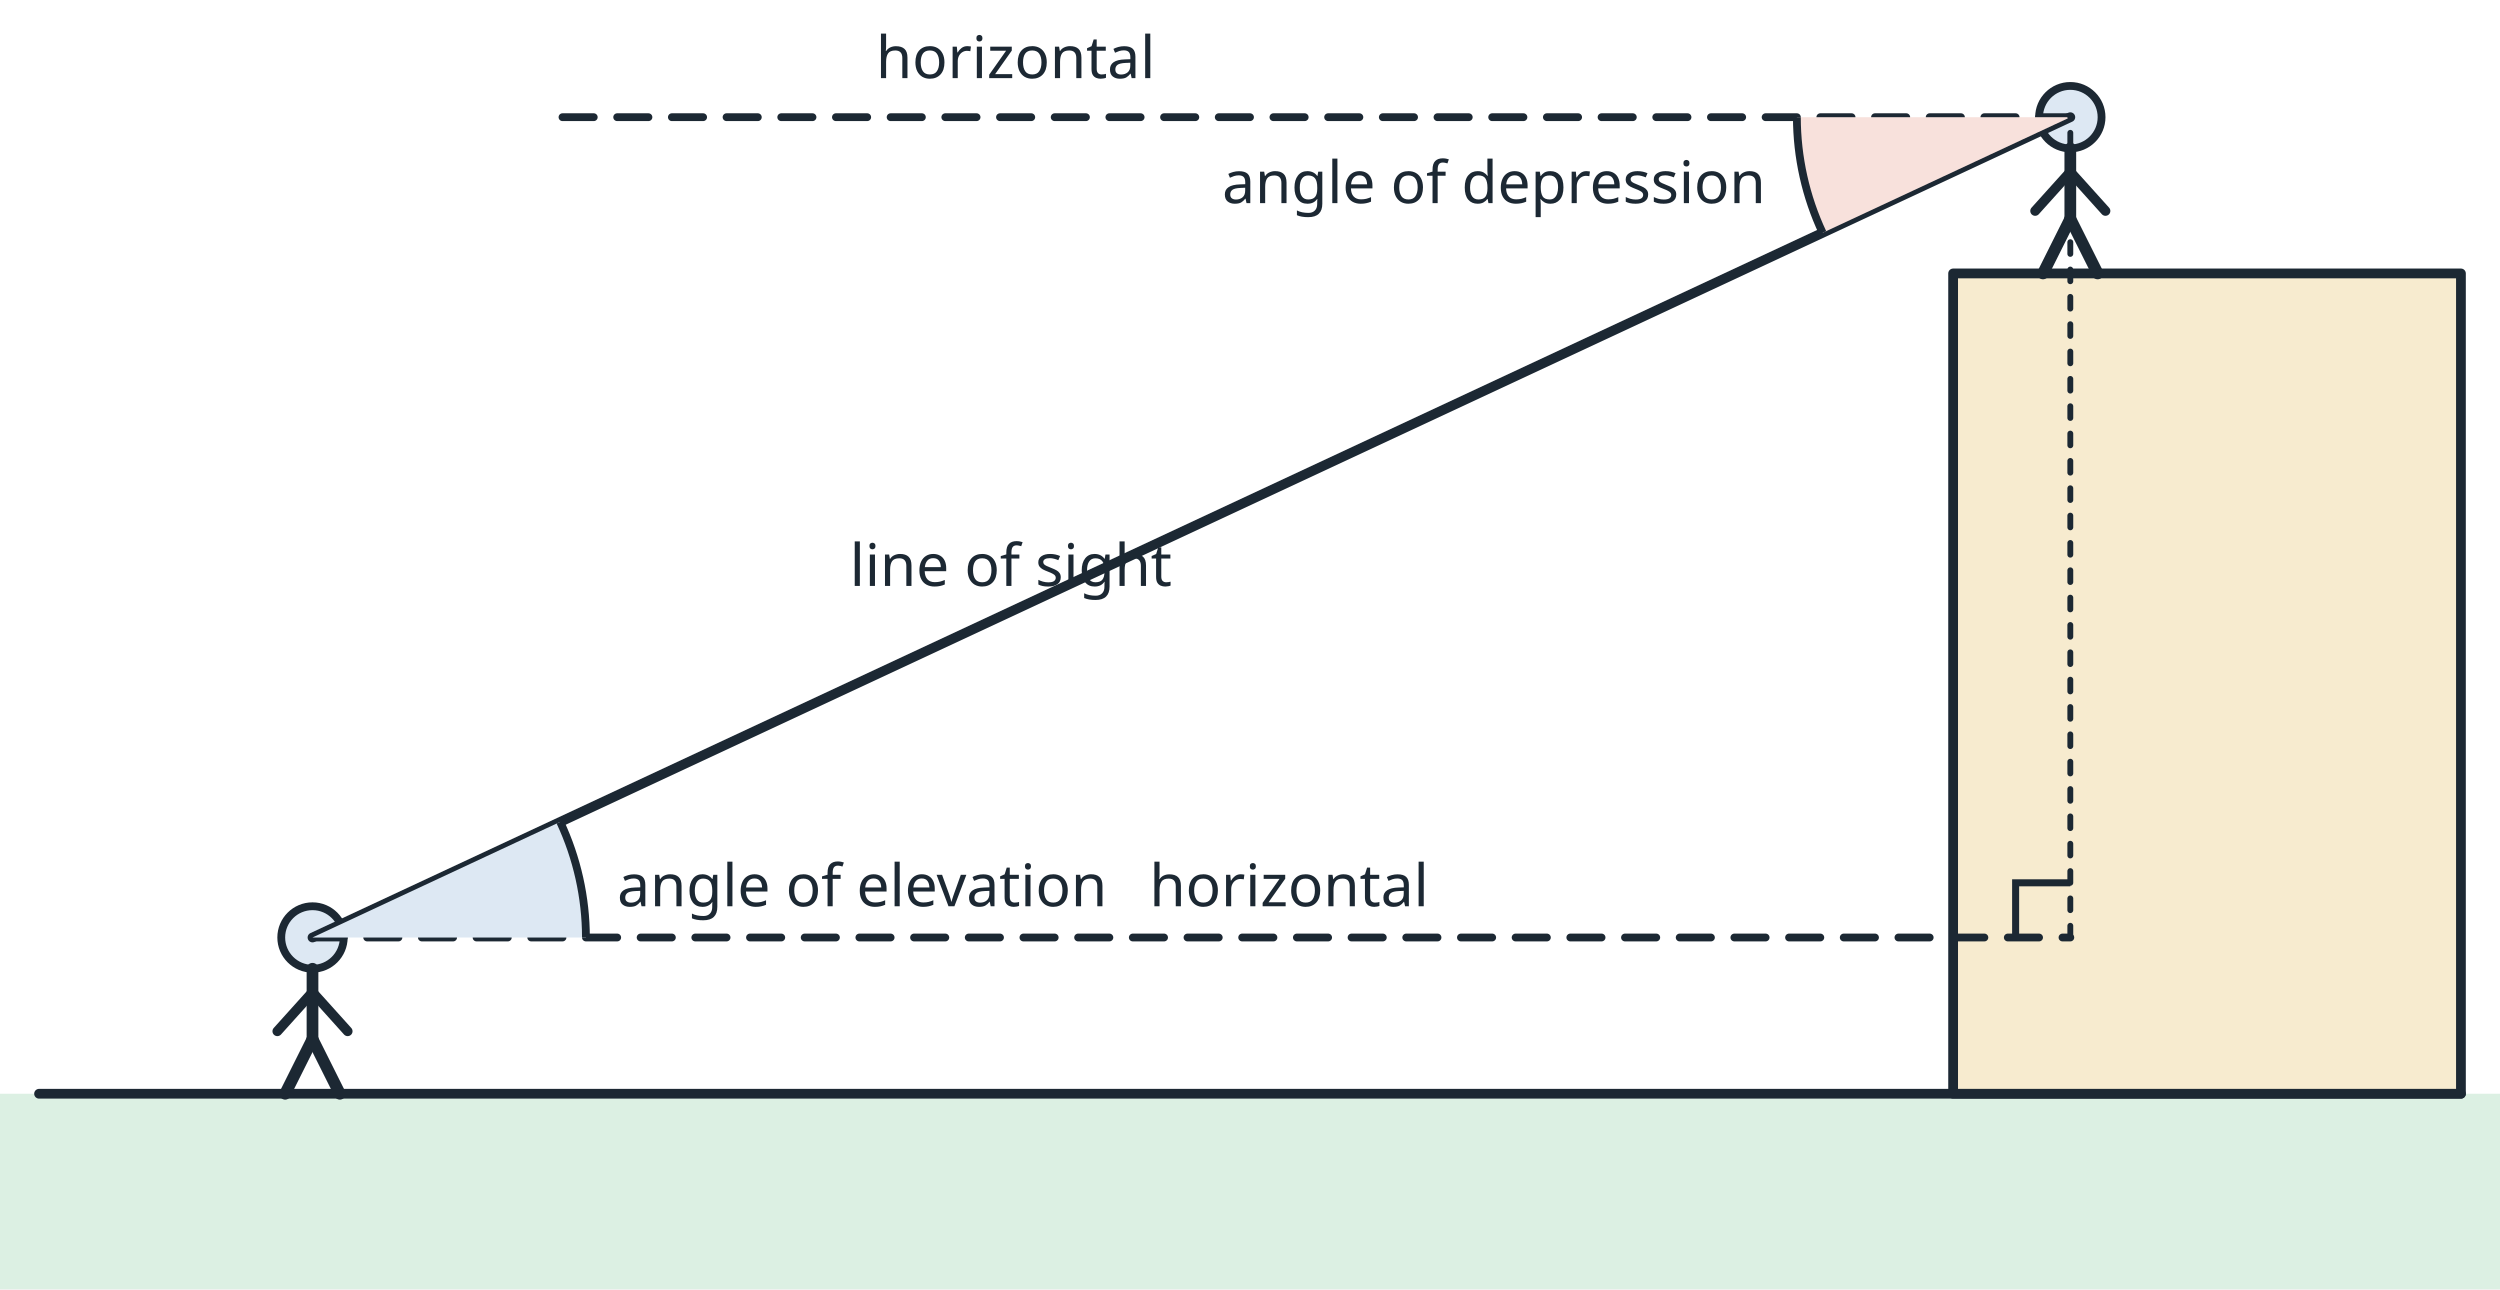
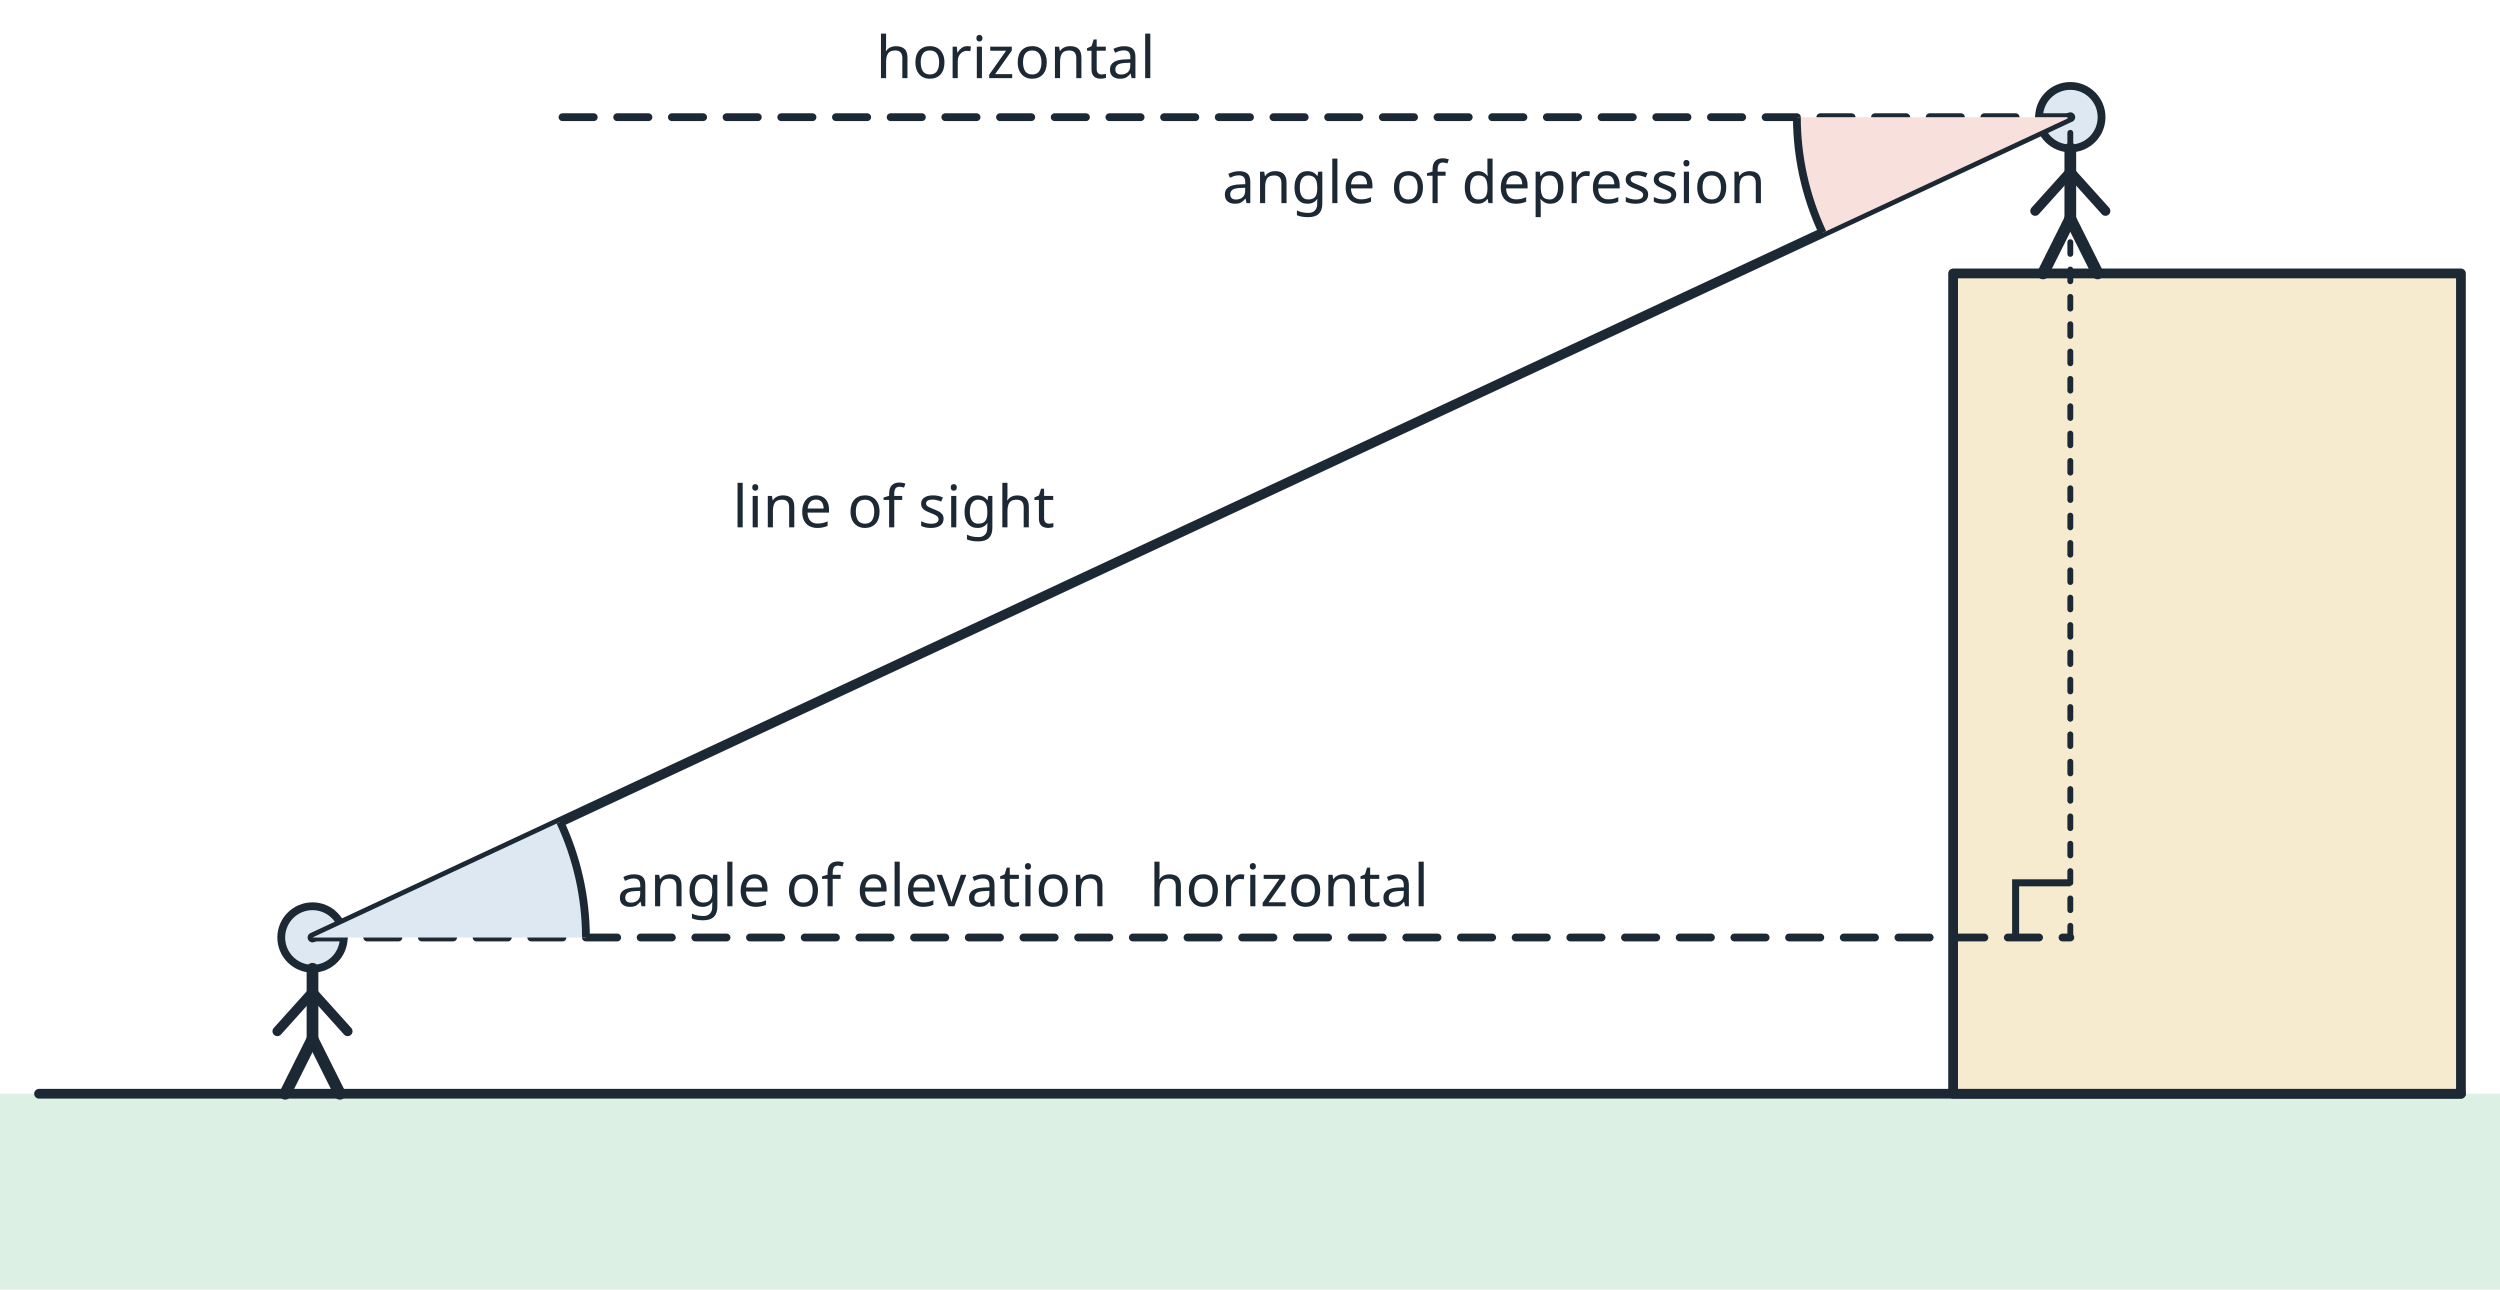
<svg xmlns="http://www.w3.org/2000/svg" viewBox="0 0 640 330" width="640" height="330" font-family="sans-serif">
  <rect width="640" height="330" fill="#ffffff" />
  <rect x="0" y="280" width="640" height="50" fill="#dcf0e3" />
  <line x1="10.0" y1="280.0" x2="630.0" y2="280.0" stroke="#1c2833" stroke-width="2.5" stroke-linecap="round" />
  <polygon points="500.0,280.0 500.0,70.0 630.0,70.0 630.0,280.0" fill="#f7ebcf" stroke="#1c2833" stroke-width="2.5" stroke-linejoin="round" />
  <circle cx="80" cy="240" r="8" fill="#dde8f3" stroke="#1c2833" stroke-width="2" />
  <line x1="80.0" y1="248.0" x2="80.0" y2="266.0" stroke="#1c2833" stroke-width="3" stroke-linecap="round" />
  <line x1="80.0" y1="266.0" x2="73.0" y2="280.0" stroke="#1c2833" stroke-width="3" stroke-linecap="round" />
  <line x1="80.0" y1="266.0" x2="87.0" y2="280.0" stroke="#1c2833" stroke-width="3" stroke-linecap="round" />
  <line x1="80.0" y1="254.0" x2="71.0" y2="264.0" stroke="#1c2833" stroke-width="2.5" stroke-linecap="round" />
  <line x1="80.0" y1="254.0" x2="89.0" y2="264.0" stroke="#1c2833" stroke-width="2.5" stroke-linecap="round" />
  <circle cx="530" cy="30" r="8" fill="#dde8f3" stroke="#1c2833" stroke-width="2" />
  <line x1="530.0" y1="38.0" x2="530.0" y2="56.0" stroke="#1c2833" stroke-width="3" stroke-linecap="round" />
  <line x1="530.0" y1="56.0" x2="523.0" y2="70.0" stroke="#1c2833" stroke-width="3" stroke-linecap="round" />
  <line x1="530.0" y1="56.0" x2="537.0" y2="70.0" stroke="#1c2833" stroke-width="3" stroke-linecap="round" />
  <line x1="530.0" y1="44.0" x2="521.0" y2="54.0" stroke="#1c2833" stroke-width="2.5" stroke-linecap="round" />
  <line x1="530.0" y1="44.0" x2="539.0" y2="54.0" stroke="#1c2833" stroke-width="2.5" stroke-linecap="round" />
  <line x1="80.0" y1="240.0" x2="530.0" y2="30.0" stroke="#1c2833" stroke-width="2.5" stroke-linecap="round" />
  <line x1="80.0" y1="240.0" x2="530.0" y2="240.0" stroke="#1c2833" stroke-width="2" stroke-dasharray="8 6" stroke-linecap="round" />
  <line x1="530.0" y1="30.0" x2="140.0" y2="30.0" stroke="#1c2833" stroke-width="2" stroke-dasharray="8 6" stroke-linecap="round" />
  <path d="M80.0,240.0 L150.0,240.0 A70,70 0 0 0 143.4,210.4 Z" fill="#dde8f3" stroke="none" />
  <path d="M150.0,240.0 A70,70 0 0 0 143.4,210.4" fill="none" stroke="#1c2833" stroke-width="2" />
  <path d="M530.0,30.0 L460.0,30.0 A70,70 0 0 0 466.6,59.6 Z" fill="#f8e1dc" stroke="none" />
  <path d="M460.0,30.0 A70,70 0 0 0 466.6,59.6" fill="none" stroke="#1c2833" stroke-width="2" />
  <polyline points="516.0,240.0 516.0,226.0 530.0,226.0" fill="none" stroke="#1c2833" stroke-width="1.8" />
  <line x1="530.0" y1="240.0" x2="530.0" y2="30.0" stroke="#1c2833" stroke-width="1.5" stroke-dasharray="3 4" stroke-linecap="round" />
  <text x="158.0" y="232.0" font-size="15" text-anchor="start" fill="#1c2833">angle of elevation</text>
  <text x="452.0" y="52.0" font-size="15" text-anchor="end" fill="#1c2833">angle of depression</text>
  <text x="330.0" y="232.0" font-size="15" text-anchor="middle" fill="#1c2833">horizontal</text>
  <text x="260.0" y="20.0" font-size="15" text-anchor="middle" fill="#1c2833">horizontal</text>
-   <text x="300.0" y="150.0" font-size="15" text-anchor="end" fill="#1c2833">line of sight</text>
+   <text x="270.0" y="135.0" font-size="15" text-anchor="end" fill="#1c2833">line of sight</text>
</svg>
